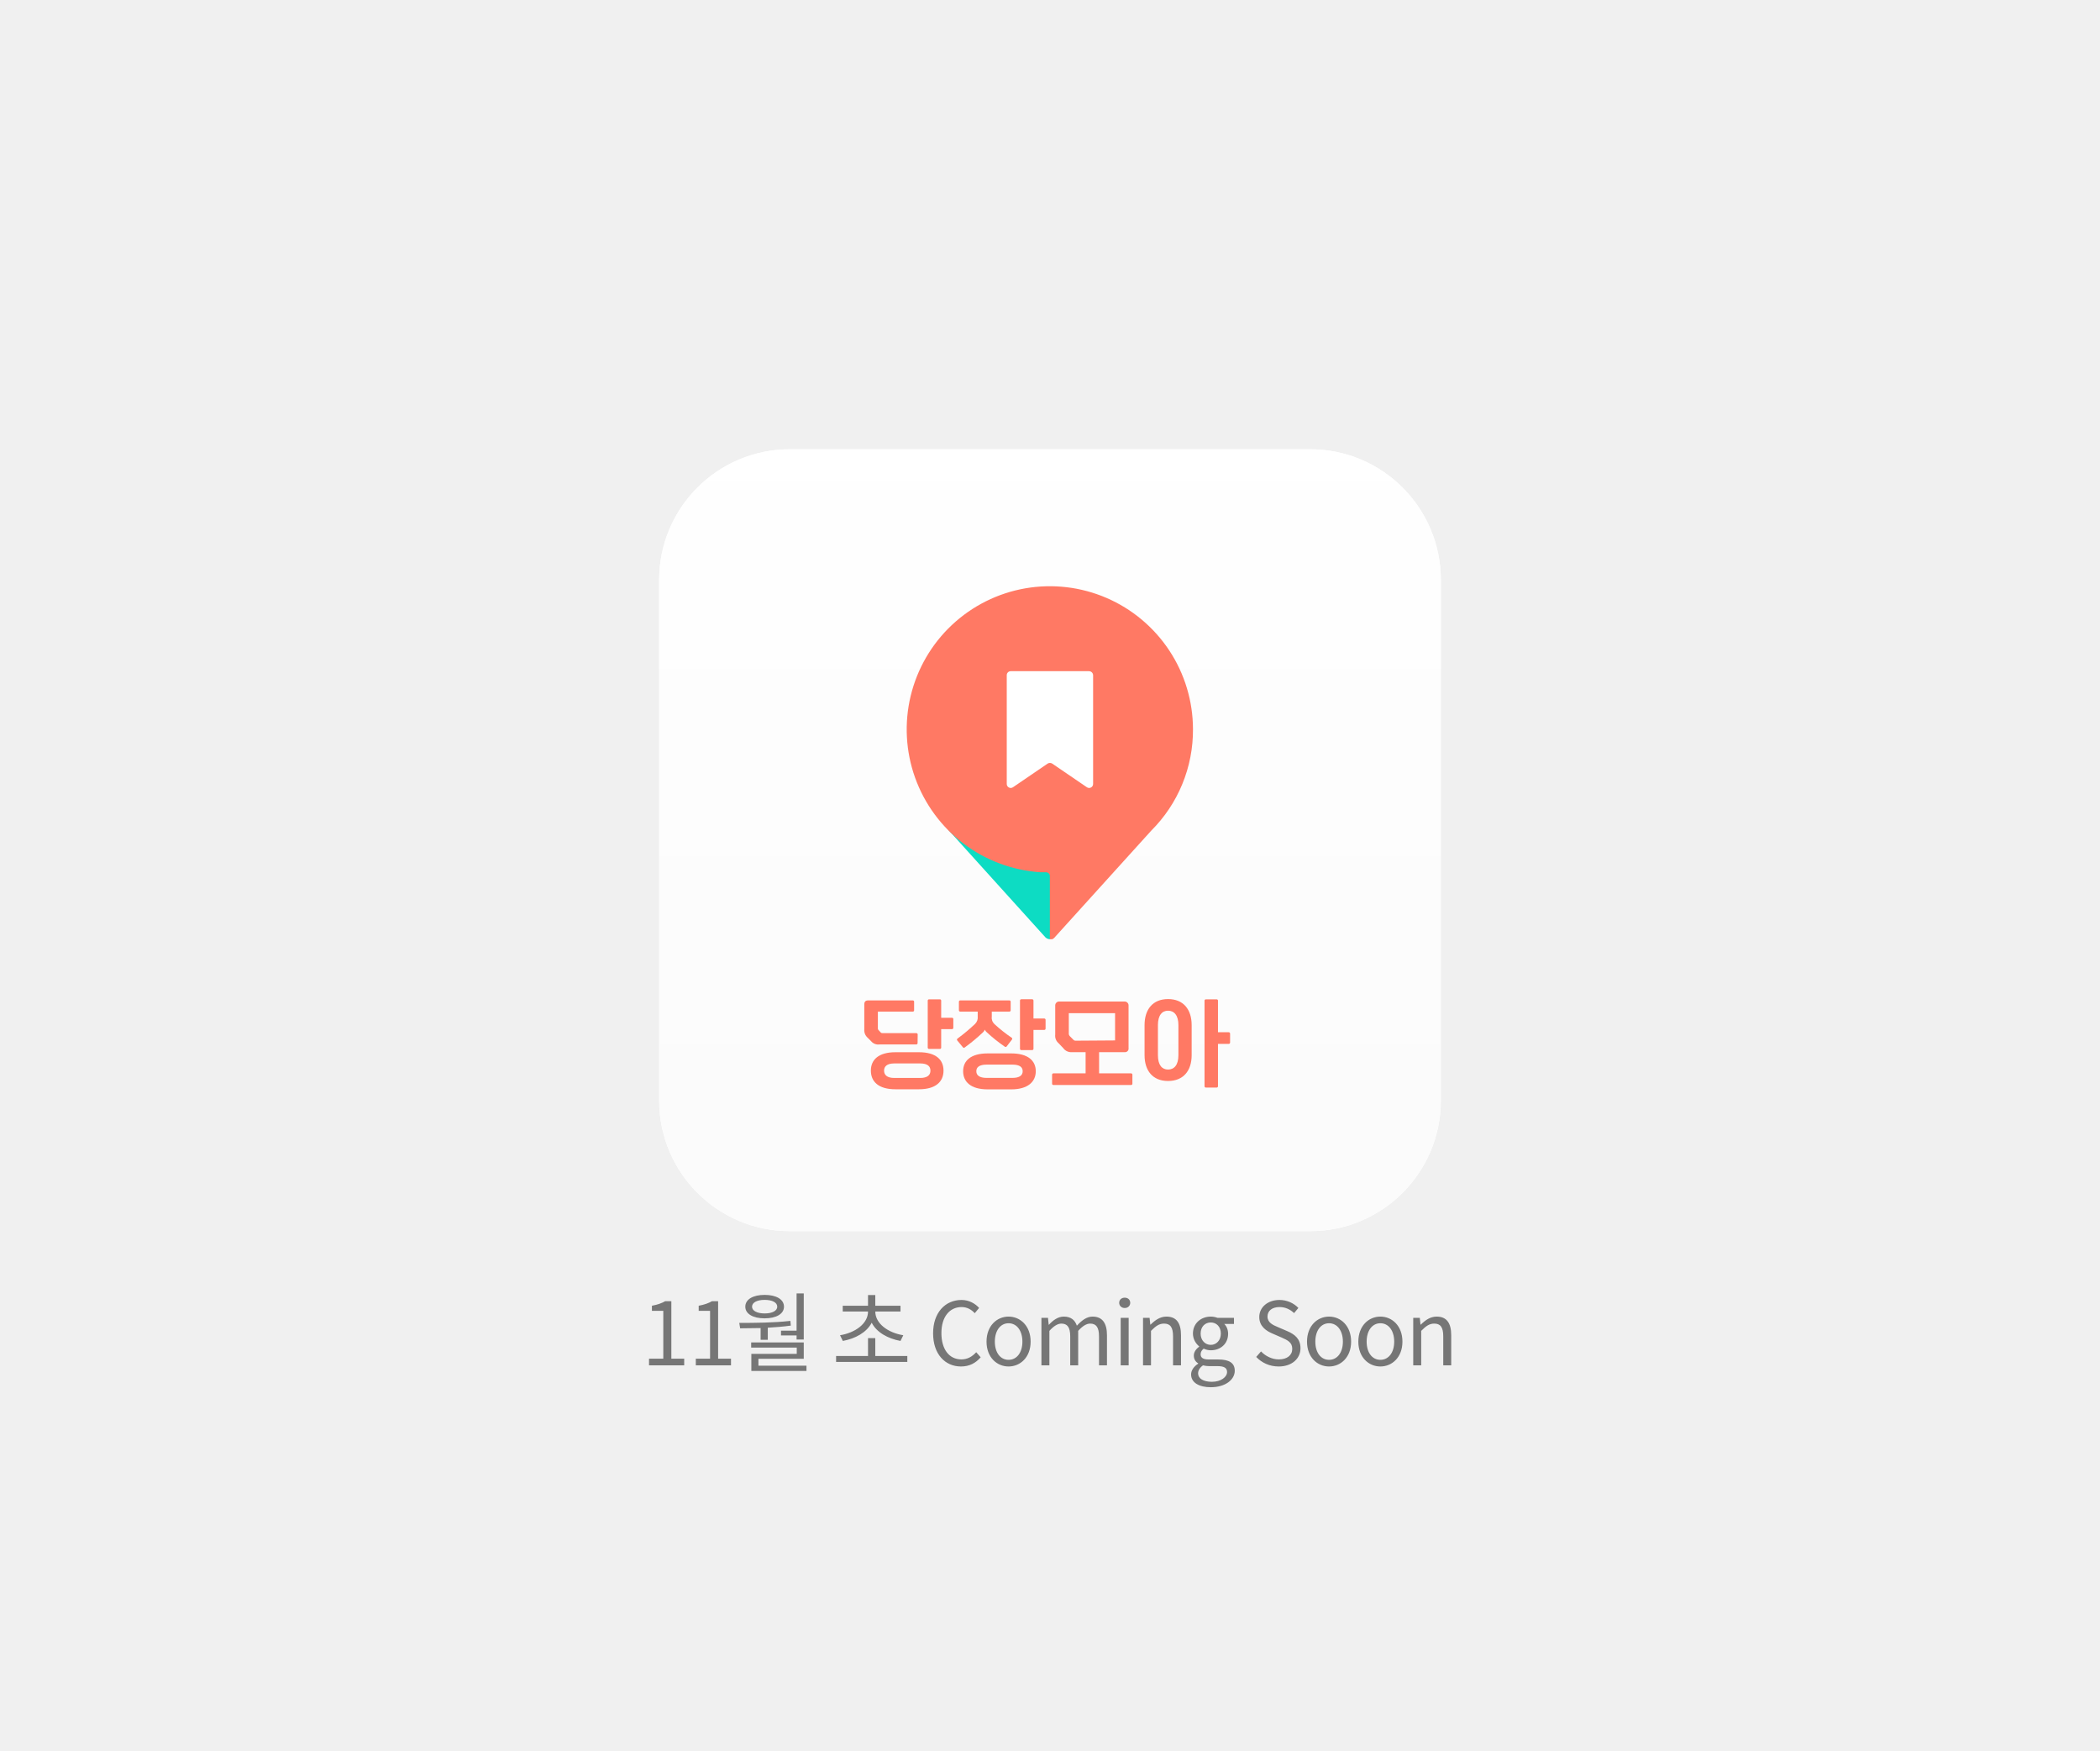
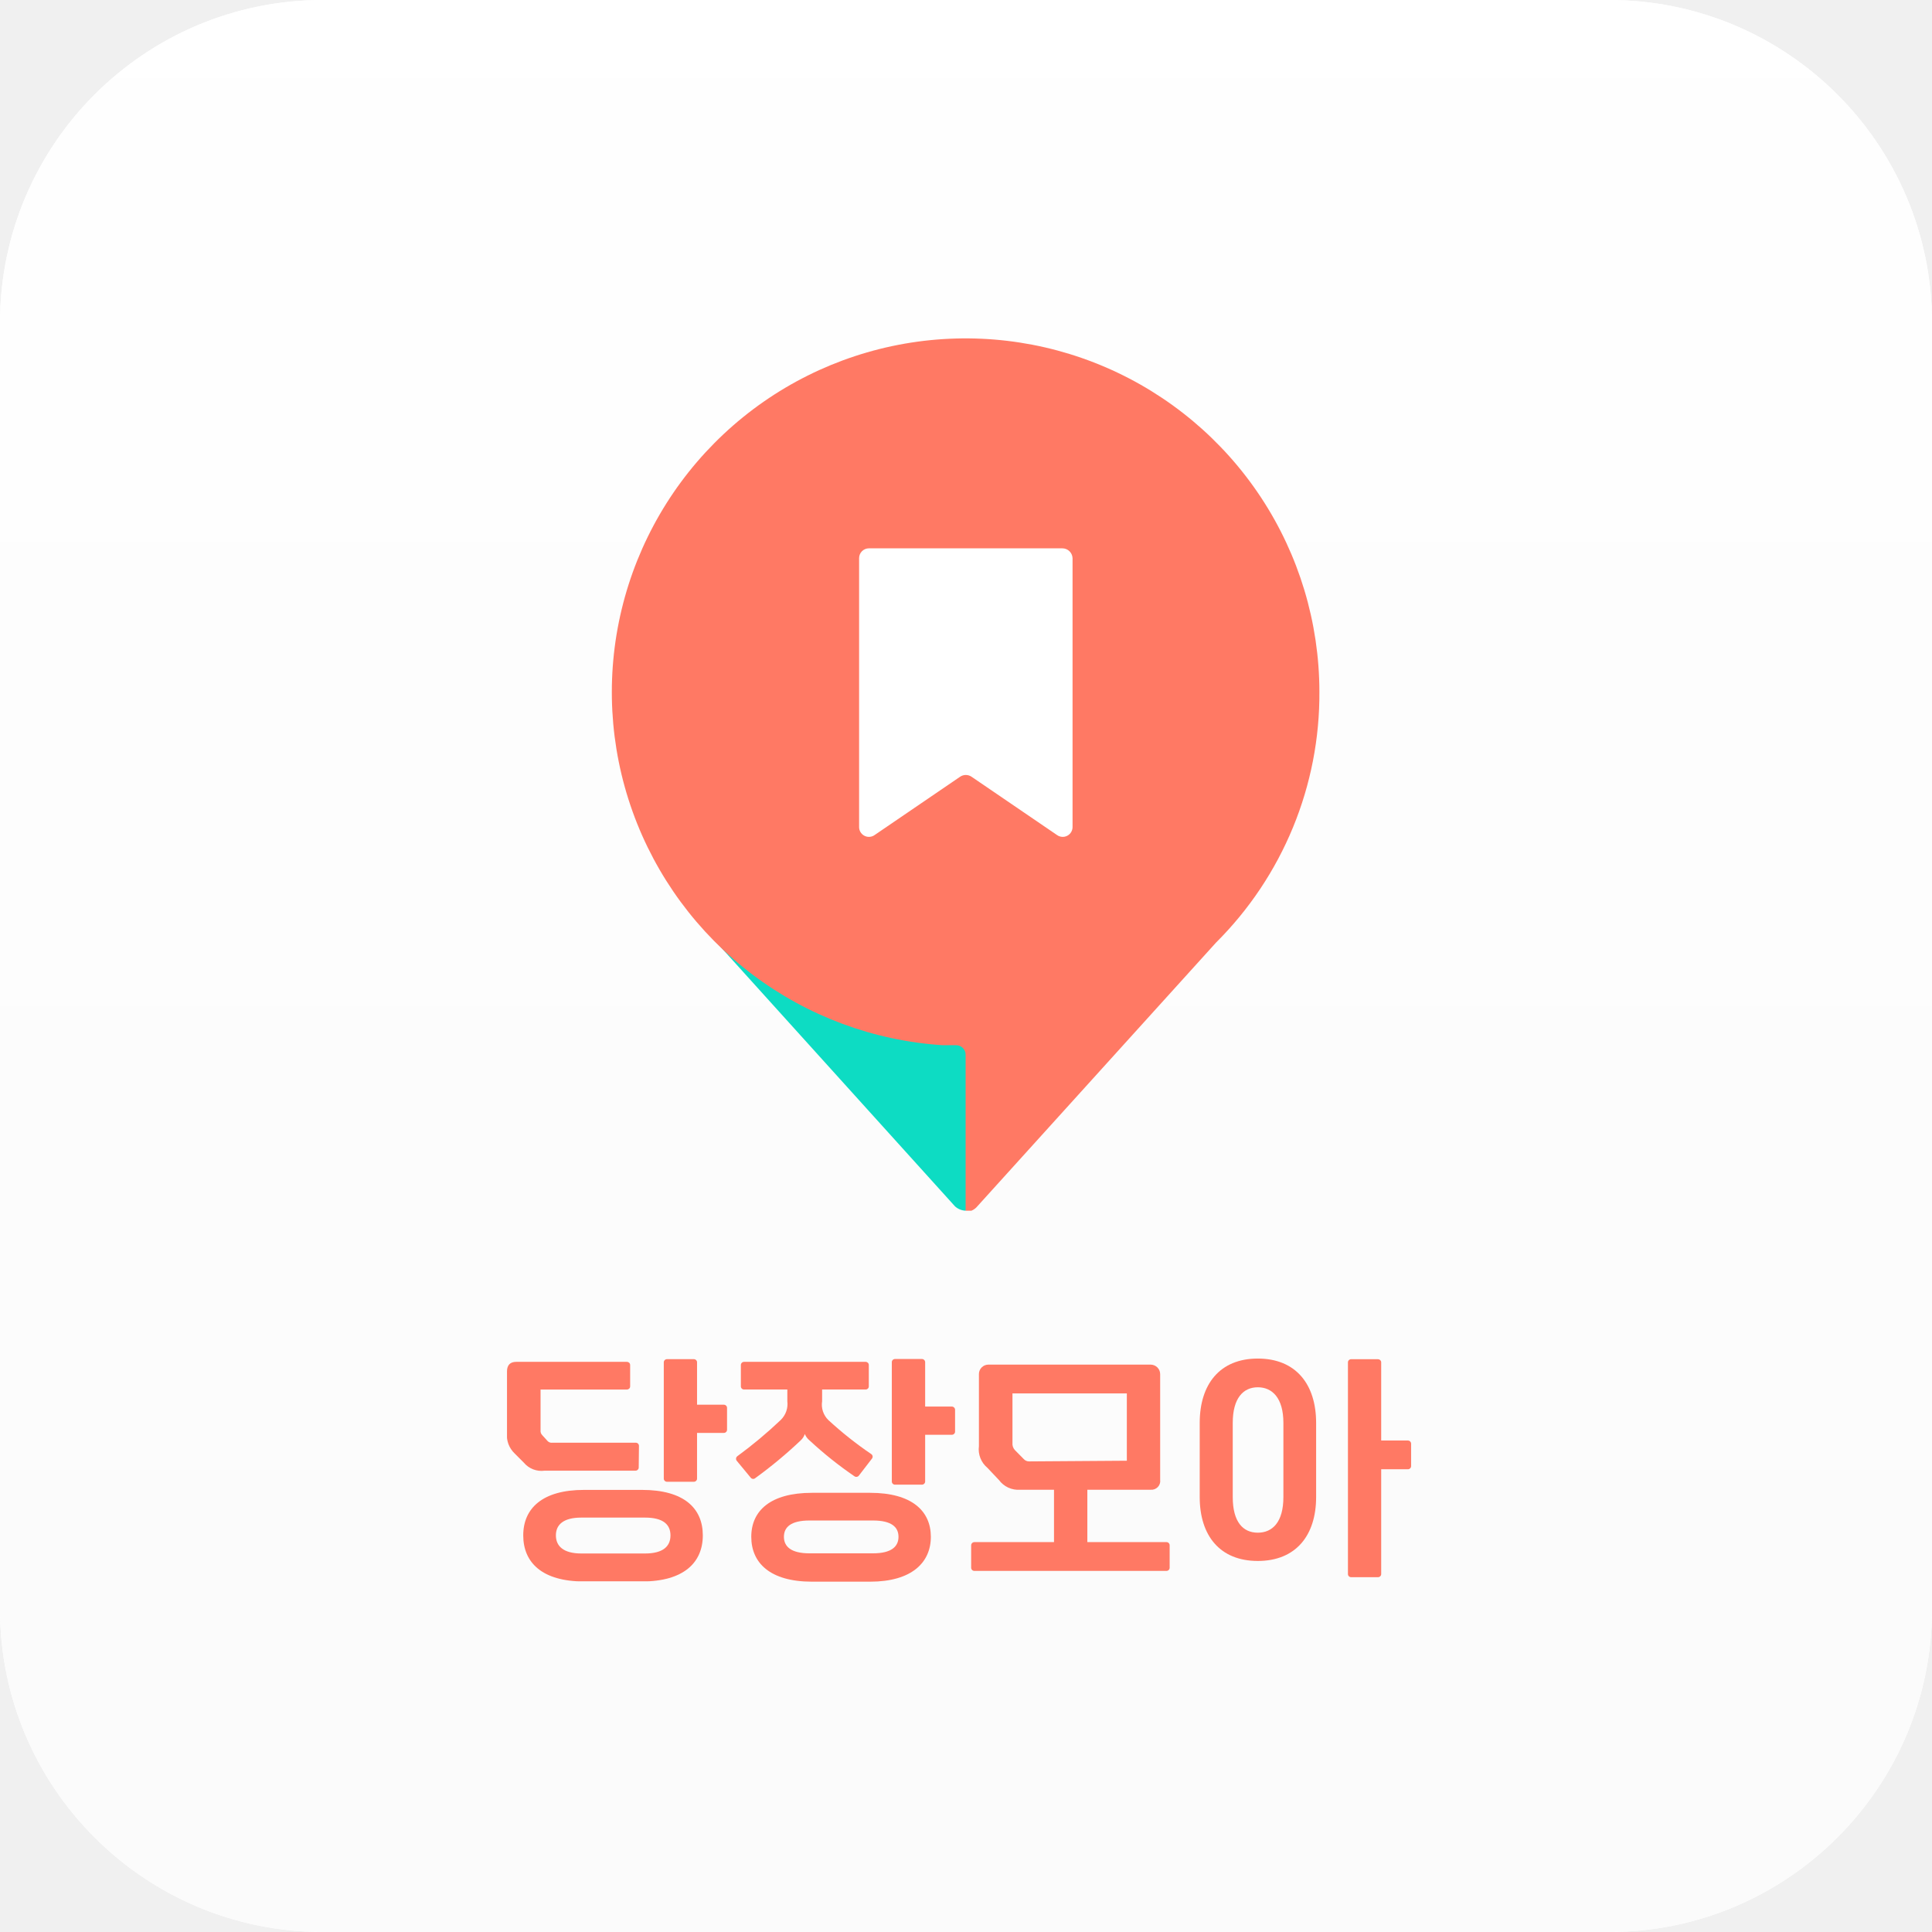
- <svg xmlns="http://www.w3.org/2000/svg" width="360" height="300" viewBox="0 0 360 300" fill="none">
-   <rect x="113" y="77" width="134" height="134" rx="22.393" fill="white" />
-   <rect x="113" y="77" width="134" height="134" rx="22.393" fill="url(#paint0_linear_898:34266)" />
-   <g clip-path="url(#clip0_898:34266)">
-     <path d="M179.974 125.038L186.136 146.44L179.974 160.972C179.701 160.961 179.441 160.855 179.238 160.672L162.634 142.296L179.974 124.956" fill="#0DDCC3" />
-     <path d="M204.511 124.955C204.501 120.172 203.093 115.497 200.462 111.504C197.83 107.511 194.089 104.374 189.698 102.479C185.307 100.584 180.458 100.013 175.747 100.836C171.036 101.66 166.669 103.842 163.182 107.115C159.694 110.388 157.24 114.608 156.119 119.257C154.998 123.906 155.26 128.782 156.873 133.284C158.486 137.786 161.38 141.719 165.198 144.598C169.016 147.478 173.593 149.179 178.365 149.493H179.319C179.405 149.493 179.49 149.51 179.57 149.542C179.649 149.575 179.721 149.624 179.782 149.684C179.842 149.745 179.891 149.817 179.924 149.897C179.957 149.976 179.973 150.061 179.973 150.147V161.053C180.248 161.052 180.512 160.944 180.71 160.753L197.341 142.377C199.633 140.095 201.448 137.379 202.679 134.387C203.911 131.396 204.533 128.189 204.511 124.955Z" fill="#FF7964" />
-     <path d="M186.3 134.907L180.383 130.872C180.266 130.793 180.129 130.751 179.988 130.751C179.847 130.751 179.709 130.793 179.592 130.872L173.676 134.907C173.573 134.984 173.45 135.031 173.321 135.041C173.193 135.052 173.064 135.025 172.95 134.965C172.836 134.906 172.741 134.814 172.676 134.703C172.612 134.591 172.58 134.463 172.586 134.334V115.713C172.586 115.532 172.657 115.359 172.785 115.231C172.913 115.103 173.086 115.031 173.267 115.031H186.681C186.865 115.031 187.041 115.102 187.173 115.229C187.305 115.356 187.383 115.53 187.39 115.713V134.334C187.395 134.463 187.364 134.591 187.299 134.703C187.235 134.814 187.14 134.906 187.026 134.965C186.912 135.025 186.783 135.052 186.654 135.041C186.526 135.031 186.403 134.984 186.3 134.907Z" fill="white" />
+ <svg xmlns="http://www.w3.org/2000/svg" width="134" height="134" viewBox="0 0 134 134" fill="none">
+   <rect width="134" height="134" rx="22.393" fill="white" />
+   <rect width="134" height="134" rx="22.393" fill="url(#paint0_linear_1014:35208)" />
+   <g clip-path="url(#clip0_1014:35208)">
+     <path d="M66.974 48.038L73.136 69.44L66.974 83.972C66.701 83.961 66.441 83.855 66.238 83.672L49.634 65.296L66.974 47.956" fill="#0DDCC3" />
+     <path d="M91.511 47.955C91.501 43.172 90.093 38.497 87.462 34.504C84.83 30.511 81.089 27.374 76.698 25.479C72.307 23.584 67.458 23.013 62.747 23.836C58.036 24.66 53.669 26.842 50.182 30.115C46.694 33.388 44.239 37.608 43.119 42.257C41.998 46.906 42.261 51.782 43.873 56.284C45.486 60.786 48.38 64.719 52.198 67.598C56.016 70.478 60.593 72.179 65.365 72.493H66.319C66.405 72.493 66.49 72.51 66.57 72.543C66.649 72.575 66.721 72.624 66.782 72.684C66.842 72.745 66.891 72.817 66.924 72.897C66.957 72.976 66.973 73.061 66.973 73.147V84.053C67.248 84.052 67.512 83.944 67.71 83.753L84.341 65.377C86.633 63.095 88.448 60.379 89.679 57.387C90.911 54.396 91.533 51.19 91.511 47.955Z" fill="#FF7964" />
+     <path d="M73.299 57.907L67.383 53.872C67.266 53.793 67.129 53.751 66.988 53.751C66.847 53.751 66.709 53.793 66.593 53.872L60.676 57.907C60.573 57.984 60.45 58.031 60.321 58.041C60.193 58.052 60.064 58.026 59.95 57.965C59.836 57.906 59.741 57.814 59.676 57.703C59.612 57.591 59.58 57.463 59.586 57.334V38.713C59.586 38.532 59.657 38.359 59.785 38.231C59.913 38.103 60.086 38.031 60.267 38.031H73.681C73.865 38.031 74.041 38.102 74.173 38.229C74.305 38.356 74.383 38.53 74.39 38.713V57.334C74.395 57.463 74.364 57.591 74.299 57.703C74.235 57.814 74.14 57.906 74.026 57.965C73.912 58.026 73.783 58.052 73.654 58.041C73.526 58.031 73.403 57.984 73.299 57.907Z" fill="white" />
  </g>
-   <g clip-path="url(#clip1_898:34266)">
-     <path d="M157.301 178.781C157.301 178.84 157.278 178.897 157.235 178.938C157.193 178.98 157.135 179.004 157.075 179.004H150.771C150.504 179.04 150.233 179.008 149.982 178.912C149.732 178.816 149.51 178.658 149.339 178.454L148.691 177.805C148.503 177.626 148.359 177.408 148.267 177.166C148.176 176.925 148.141 176.666 148.164 176.41V172.125C148.164 171.684 148.38 171.455 148.807 171.455H156.48C156.509 171.455 156.539 171.46 156.566 171.47C156.594 171.481 156.619 171.497 156.64 171.517C156.661 171.538 156.678 171.562 156.689 171.589C156.7 171.615 156.706 171.644 156.706 171.673V173.157C156.706 173.186 156.7 173.215 156.689 173.242C156.678 173.268 156.661 173.293 156.64 173.313C156.619 173.333 156.594 173.349 156.566 173.36C156.539 173.37 156.509 173.376 156.48 173.375H150.492V176.197C150.484 176.262 150.492 176.327 150.514 176.388C150.535 176.449 150.571 176.505 150.618 176.55L150.992 176.96C151.034 177.001 151.084 177.031 151.14 177.049C151.196 177.067 151.255 177.072 151.313 177.064H157.091C157.12 177.063 157.15 177.068 157.177 177.079C157.204 177.089 157.229 177.105 157.251 177.125C157.272 177.146 157.288 177.17 157.3 177.197C157.311 177.224 157.317 177.252 157.317 177.281L157.301 178.781ZM157.533 180.337C160.435 180.337 161.746 181.608 161.746 183.491C161.746 185.375 160.419 186.687 157.533 186.687H153.504C150.587 186.687 149.291 185.364 149.291 183.491C149.291 181.619 150.618 180.337 153.504 180.337H157.533ZM157.733 184.747C159.018 184.747 159.503 184.228 159.503 183.491C159.503 182.755 159.018 182.257 157.733 182.257H153.325C152.04 182.257 151.556 182.775 151.556 183.491C151.556 184.207 152.04 184.747 153.325 184.747H157.733ZM161.346 171.492V174.428H163.2C163.229 174.427 163.259 174.432 163.286 174.443C163.314 174.454 163.339 174.47 163.36 174.49C163.381 174.51 163.397 174.535 163.409 174.561C163.42 174.588 163.426 174.617 163.426 174.646V176.166C163.426 176.195 163.42 176.224 163.409 176.251C163.397 176.277 163.381 176.302 163.36 176.322C163.339 176.342 163.314 176.358 163.286 176.369C163.259 176.379 163.229 176.385 163.2 176.384H161.346V179.549C161.347 179.578 161.342 179.606 161.331 179.634C161.32 179.661 161.304 179.685 161.283 179.706C161.263 179.727 161.238 179.743 161.211 179.755C161.184 179.766 161.154 179.772 161.125 179.772H159.261C159.231 179.772 159.202 179.766 159.175 179.755C159.147 179.743 159.123 179.727 159.102 179.706C159.082 179.685 159.065 179.661 159.055 179.634C159.044 179.606 159.039 179.578 159.039 179.549V171.492C159.039 171.463 159.044 171.434 159.055 171.407C159.065 171.38 159.082 171.355 159.102 171.334C159.123 171.313 159.147 171.297 159.175 171.286C159.202 171.274 159.231 171.269 159.261 171.269H161.125C161.183 171.269 161.238 171.291 161.279 171.331C161.321 171.37 161.345 171.424 161.346 171.481V171.492Z" fill="#FF7964" />
-     <path d="M170.02 173.375V174.189C169.983 174.424 170.002 174.665 170.077 174.891C170.152 175.118 170.281 175.323 170.452 175.491C171.383 176.35 172.377 177.139 173.428 177.852C173.453 177.868 173.474 177.89 173.49 177.914C173.506 177.939 173.517 177.967 173.522 177.996C173.527 178.025 173.526 178.055 173.518 178.084C173.511 178.112 173.498 178.139 173.48 178.163L172.569 179.346C172.535 179.391 172.483 179.422 172.426 179.43C172.369 179.439 172.311 179.426 172.264 179.393C171.163 178.64 170.121 177.808 169.146 176.902C169.003 176.784 168.891 176.632 168.82 176.461C168.766 176.63 168.668 176.783 168.535 176.902C167.542 177.845 166.486 178.722 165.375 179.527C165.353 179.545 165.327 179.558 165.3 179.566C165.272 179.573 165.243 179.576 165.215 179.572C165.186 179.569 165.159 179.56 165.134 179.546C165.109 179.532 165.087 179.513 165.07 179.491L164.101 178.319C164.082 178.296 164.068 178.269 164.059 178.241C164.051 178.212 164.048 178.182 164.052 178.153C164.055 178.123 164.065 178.095 164.079 178.069C164.094 178.043 164.114 178.02 164.138 178.002C165.199 177.224 166.209 176.381 167.161 175.476C167.329 175.309 167.457 175.106 167.535 174.883C167.612 174.66 167.637 174.423 167.608 174.189V173.375H164.606C164.548 173.375 164.491 173.352 164.45 173.311C164.408 173.27 164.385 173.214 164.385 173.157V171.673C164.385 171.615 164.408 171.56 164.45 171.519C164.491 171.478 164.548 171.455 164.606 171.455H173.033C173.062 171.454 173.092 171.459 173.119 171.47C173.146 171.481 173.171 171.497 173.193 171.517C173.214 171.537 173.23 171.561 173.242 171.588C173.253 171.615 173.259 171.644 173.259 171.673V173.157C173.259 173.186 173.253 173.214 173.242 173.241C173.23 173.268 173.214 173.292 173.193 173.313C173.171 173.333 173.146 173.349 173.119 173.359C173.092 173.37 173.062 173.375 173.033 173.375H170.02ZM173.349 180.539C176.251 180.539 177.562 181.805 177.562 183.59C177.562 185.374 176.235 186.702 173.349 186.702H169.32C166.402 186.702 165.107 185.395 165.107 183.59C165.107 181.784 166.434 180.539 169.32 180.539H173.349ZM173.549 184.736C174.839 184.736 175.318 184.259 175.318 183.59C175.318 182.92 174.839 182.459 173.549 182.459H169.146C167.856 182.459 167.371 182.92 167.371 183.59C167.371 184.259 167.856 184.736 169.146 184.736H173.549ZM177.167 171.481V174.557H179.015C179.075 174.557 179.133 174.581 179.176 174.623C179.218 174.665 179.242 174.721 179.242 174.78V176.295C179.242 176.324 179.236 176.353 179.225 176.38C179.213 176.407 179.196 176.431 179.175 176.451C179.154 176.472 179.129 176.488 179.102 176.498C179.074 176.509 179.045 176.514 179.015 176.513H177.167V179.751C177.167 179.78 177.161 179.809 177.15 179.836C177.138 179.863 177.122 179.888 177.101 179.908C177.08 179.929 177.055 179.945 177.027 179.957C177 179.968 176.97 179.974 176.94 179.974H175.076C175.047 179.974 175.017 179.968 174.99 179.957C174.963 179.945 174.938 179.929 174.918 179.908C174.897 179.887 174.881 179.863 174.87 179.835C174.859 179.808 174.854 179.78 174.855 179.751V171.481C174.854 171.452 174.859 171.423 174.87 171.396C174.881 171.369 174.897 171.344 174.918 171.323C174.938 171.303 174.963 171.286 174.99 171.275C175.017 171.264 175.047 171.258 175.076 171.258H176.94C177 171.258 177.058 171.281 177.101 171.323C177.143 171.365 177.167 171.422 177.167 171.481Z" fill="#FF7964" />
-     <path d="M188.416 180.326V183.958H193.904C193.933 183.957 193.962 183.963 193.99 183.975C194.017 183.986 194.041 184.002 194.062 184.023C194.083 184.044 194.099 184.069 194.11 184.096C194.12 184.123 194.126 184.152 194.125 184.181V185.737C194.125 185.795 194.102 185.85 194.06 185.891C194.019 185.932 193.962 185.955 193.904 185.955H180.585C180.555 185.956 180.526 185.95 180.499 185.94C180.471 185.929 180.446 185.913 180.425 185.893C180.404 185.873 180.387 185.848 180.376 185.822C180.364 185.795 180.358 185.766 180.358 185.737V184.181C180.358 184.121 180.382 184.065 180.425 184.023C180.467 183.981 180.525 183.958 180.585 183.958H186.104V180.326H183.745C183.465 180.346 183.184 180.294 182.93 180.177C182.675 180.06 182.456 179.881 182.291 179.657L181.485 178.806C181.268 178.624 181.1 178.392 180.997 178.13C180.894 177.868 180.859 177.585 180.896 177.307V172.3C180.896 172.127 180.965 171.961 181.09 171.838C181.214 171.715 181.383 171.646 181.559 171.646H192.803C192.979 171.648 193.147 171.717 193.271 171.839C193.395 171.962 193.465 172.127 193.467 172.3V179.636C193.48 179.726 193.472 179.819 193.444 179.906C193.415 179.993 193.368 180.072 193.304 180.139C193.24 180.205 193.162 180.256 193.075 180.289C192.988 180.321 192.895 180.334 192.803 180.326H188.416ZM191.155 178.313V173.644H183.223V177.068C183.213 177.162 183.224 177.257 183.255 177.347C183.285 177.436 183.336 177.518 183.402 177.587L183.992 178.183C184.04 178.241 184.1 178.287 184.169 178.317C184.237 178.348 184.312 178.363 184.387 178.36L191.155 178.313Z" fill="#FF7964" />
-     <path d="M204.284 175.688V180.835C204.284 183.501 202.873 185.265 200.239 185.265C197.606 185.265 196.21 183.501 196.21 180.835V175.688C196.21 173.006 197.606 171.227 200.239 171.227C202.873 171.227 204.284 173.006 204.284 175.688ZM202.014 175.688C202.014 173.961 201.24 173.219 200.239 173.219C199.239 173.219 198.501 173.961 198.501 175.688V180.835C198.501 182.567 199.218 183.304 200.239 183.304C201.261 183.304 202.014 182.567 202.014 180.835V175.688ZM208.797 171.481V176.913H210.651C210.68 176.913 210.709 176.918 210.736 176.929C210.763 176.94 210.787 176.956 210.807 176.976C210.828 176.997 210.844 177.021 210.855 177.047C210.867 177.073 210.872 177.102 210.872 177.13V178.687C210.872 178.715 210.867 178.744 210.855 178.77C210.844 178.797 210.828 178.821 210.807 178.841C210.787 178.861 210.763 178.877 210.736 178.888C210.709 178.899 210.68 178.905 210.651 178.905H208.797V186.168C208.798 186.197 208.793 186.226 208.782 186.253C208.771 186.28 208.755 186.305 208.734 186.325C208.714 186.346 208.689 186.363 208.662 186.374C208.635 186.385 208.606 186.391 208.576 186.391H206.712C206.682 186.391 206.653 186.385 206.626 186.374C206.599 186.363 206.574 186.346 206.553 186.325C206.533 186.305 206.517 186.28 206.506 186.253C206.495 186.226 206.49 186.197 206.491 186.168V171.496C206.49 171.467 206.495 171.438 206.506 171.411C206.517 171.384 206.533 171.36 206.553 171.339C206.574 171.318 206.599 171.302 206.626 171.29C206.653 171.279 206.682 171.273 206.712 171.273H208.576C208.633 171.273 208.688 171.295 208.729 171.333C208.77 171.372 208.795 171.425 208.797 171.481Z" fill="#FF7964" />
+   <g clip-path="url(#clip1_1014:35208)">
+     <path d="M44.301 101.781C44.301 101.84 44.278 101.897 44.235 101.938C44.193 101.98 44.135 102.004 44.075 102.004H37.771C37.504 102.04 37.233 102.008 36.982 101.912C36.732 101.816 36.51 101.658 36.339 101.454L35.691 100.805C35.503 100.626 35.359 100.408 35.267 100.166C35.176 99.925 35.141 99.666 35.164 99.41V95.125C35.164 94.684 35.38 94.455 35.807 94.455H43.48C43.509 94.455 43.539 94.46 43.566 94.47C43.593 94.481 43.618 94.497 43.64 94.517C43.661 94.538 43.678 94.562 43.689 94.589C43.7 94.615 43.706 94.644 43.706 94.673V96.157C43.706 96.186 43.7 96.215 43.689 96.242C43.678 96.268 43.661 96.293 43.64 96.313C43.618 96.333 43.593 96.349 43.566 96.36C43.539 96.371 43.509 96.376 43.48 96.375H37.492V99.197C37.484 99.261 37.492 99.327 37.514 99.388C37.535 99.449 37.571 99.504 37.618 99.55L37.992 99.96C38.034 100.001 38.084 100.031 38.14 100.049C38.196 100.067 38.255 100.072 38.313 100.064H44.091C44.12 100.063 44.15 100.068 44.177 100.079C44.204 100.089 44.229 100.105 44.251 100.125C44.272 100.146 44.288 100.17 44.3 100.197C44.311 100.224 44.317 100.252 44.317 100.281L44.301 101.781ZM44.533 103.337C47.435 103.337 48.746 104.608 48.746 106.491C48.746 108.375 47.419 109.687 44.533 109.687H40.504C37.587 109.687 36.291 108.364 36.291 106.491C36.291 104.619 37.618 103.337 40.504 103.337H44.533ZM44.733 107.747C46.018 107.747 46.503 107.228 46.503 106.491C46.503 105.755 46.018 105.257 44.733 105.257H40.325C39.04 105.257 38.556 105.775 38.556 106.491C38.556 107.207 39.04 107.747 40.325 107.747H44.733ZM48.346 94.492V97.428H50.2C50.229 97.427 50.259 97.432 50.286 97.443C50.313 97.454 50.339 97.47 50.36 97.49C50.381 97.51 50.398 97.534 50.409 97.561C50.42 97.588 50.426 97.617 50.426 97.646V99.166C50.426 99.195 50.42 99.224 50.409 99.251C50.398 99.277 50.381 99.302 50.36 99.322C50.339 99.342 50.313 99.358 50.286 99.369C50.259 99.379 50.229 99.385 50.2 99.384H48.346V102.549C48.347 102.578 48.342 102.606 48.331 102.634C48.32 102.661 48.304 102.685 48.283 102.706C48.263 102.727 48.238 102.743 48.211 102.755C48.184 102.766 48.154 102.772 48.125 102.772H46.261C46.231 102.772 46.202 102.766 46.175 102.755C46.147 102.743 46.123 102.727 46.102 102.706C46.082 102.685 46.065 102.661 46.055 102.634C46.044 102.606 46.039 102.578 46.039 102.549V94.492C46.039 94.463 46.044 94.434 46.055 94.407C46.065 94.38 46.082 94.355 46.102 94.334C46.123 94.313 46.147 94.297 46.175 94.286C46.202 94.274 46.231 94.269 46.261 94.269H48.125C48.183 94.269 48.238 94.291 48.279 94.331C48.321 94.37 48.345 94.424 48.346 94.481V94.492Z" fill="#FF7964" />
+     <path d="M57.02 96.374V97.189C56.983 97.424 57.002 97.665 57.077 97.891C57.152 98.118 57.281 98.323 57.452 98.491C58.383 99.35 59.377 100.139 60.428 100.852C60.453 100.868 60.474 100.89 60.49 100.914C60.506 100.939 60.517 100.967 60.522 100.996C60.527 101.025 60.526 101.055 60.518 101.084C60.511 101.112 60.498 101.139 60.48 101.163L59.569 102.346C59.535 102.391 59.483 102.422 59.426 102.43C59.369 102.439 59.311 102.426 59.264 102.393C58.163 101.64 57.121 100.808 56.146 99.902C56.003 99.784 55.891 99.632 55.82 99.461C55.766 99.63 55.668 99.782 55.535 99.902C54.542 100.845 53.486 101.722 52.375 102.527C52.353 102.545 52.327 102.558 52.3 102.566C52.272 102.573 52.243 102.576 52.215 102.572C52.186 102.569 52.159 102.56 52.134 102.546C52.109 102.532 52.087 102.513 52.07 102.491L51.101 101.319C51.082 101.296 51.068 101.269 51.059 101.241C51.051 101.212 51.048 101.182 51.052 101.153C51.055 101.123 51.065 101.095 51.079 101.069C51.094 101.043 51.114 101.02 51.138 101.002C52.199 100.224 53.209 99.381 54.161 98.476C54.329 98.308 54.457 98.106 54.535 97.883C54.612 97.66 54.637 97.423 54.608 97.189V96.374H51.606C51.548 96.374 51.491 96.352 51.45 96.311C51.408 96.27 51.385 96.214 51.385 96.157V94.673C51.385 94.615 51.408 94.56 51.45 94.519C51.491 94.478 51.548 94.455 51.606 94.455H60.033C60.062 94.454 60.092 94.459 60.119 94.47C60.146 94.481 60.171 94.497 60.193 94.517C60.214 94.537 60.23 94.561 60.242 94.588C60.253 94.615 60.259 94.644 60.259 94.673V96.157C60.259 96.186 60.253 96.215 60.242 96.241C60.23 96.268 60.214 96.292 60.193 96.312C60.171 96.333 60.146 96.349 60.119 96.359C60.092 96.37 60.062 96.375 60.033 96.374H57.02ZM60.349 103.539C63.251 103.539 64.562 104.805 64.562 106.59C64.562 108.374 63.235 109.702 60.349 109.702H56.32C53.402 109.702 52.107 108.395 52.107 106.59C52.107 104.784 53.434 103.539 56.32 103.539H60.349ZM60.549 107.736C61.839 107.736 62.318 107.259 62.318 106.59C62.318 105.92 61.839 105.459 60.549 105.459H56.146C54.856 105.459 54.371 105.92 54.371 106.59C54.371 107.259 54.856 107.736 56.146 107.736H60.549ZM64.167 94.481V97.557H66.015C66.076 97.557 66.133 97.581 66.176 97.623C66.218 97.665 66.242 97.721 66.242 97.781V99.295C66.242 99.324 66.236 99.353 66.225 99.38C66.213 99.407 66.196 99.431 66.175 99.451C66.154 99.472 66.129 99.487 66.102 99.498C66.074 99.509 66.045 99.514 66.015 99.513H64.167V102.751C64.167 102.78 64.161 102.809 64.15 102.836C64.138 102.863 64.122 102.888 64.101 102.908C64.079 102.929 64.055 102.945 64.027 102.957C64 102.968 63.97 102.974 63.94 102.974H62.076C62.047 102.974 62.017 102.968 61.99 102.957C61.963 102.945 61.938 102.929 61.918 102.908C61.897 102.887 61.881 102.863 61.87 102.835C61.859 102.808 61.854 102.78 61.855 102.751V94.481C61.854 94.452 61.859 94.423 61.87 94.396C61.881 94.369 61.897 94.344 61.918 94.323C61.938 94.303 61.963 94.286 61.99 94.275C62.017 94.264 62.047 94.258 62.076 94.258H63.94C64.001 94.258 64.058 94.281 64.101 94.323C64.143 94.365 64.167 94.422 64.167 94.481Z" fill="#FF7964" />
+     <path d="M75.416 103.326V106.958H80.904C80.933 106.957 80.962 106.963 80.99 106.975C81.017 106.986 81.041 107.002 81.062 107.023C81.083 107.044 81.099 107.069 81.11 107.096C81.12 107.123 81.126 107.152 81.125 107.181V108.737C81.125 108.795 81.102 108.85 81.06 108.891C81.019 108.932 80.962 108.955 80.904 108.955H67.585C67.555 108.956 67.526 108.95 67.499 108.94C67.471 108.929 67.446 108.913 67.425 108.893C67.404 108.873 67.387 108.848 67.376 108.822C67.364 108.795 67.358 108.766 67.358 108.737V107.181C67.358 107.121 67.382 107.065 67.425 107.023C67.467 106.981 67.525 106.958 67.585 106.958H73.104V103.326H70.745C70.465 103.346 70.184 103.294 69.93 103.177C69.675 103.06 69.456 102.881 69.291 102.657L68.485 101.806C68.268 101.624 68.1 101.392 67.997 101.13C67.894 100.868 67.859 100.585 67.896 100.307V95.3C67.896 95.127 67.966 94.96 68.09 94.838C68.214 94.715 68.383 94.647 68.559 94.647H79.803C79.979 94.648 80.147 94.717 80.271 94.839C80.395 94.962 80.465 95.127 80.467 95.3V102.636C80.48 102.726 80.472 102.819 80.444 102.906C80.415 102.993 80.368 103.072 80.304 103.139C80.24 103.205 80.162 103.256 80.075 103.289C79.989 103.321 79.895 103.334 79.803 103.326H75.416ZM78.155 101.313V96.644H70.223V100.068C70.213 100.162 70.224 100.257 70.254 100.347C70.285 100.436 70.336 100.518 70.402 100.587L70.992 101.183C71.04 101.241 71.1 101.287 71.169 101.317C71.237 101.348 71.312 101.363 71.387 101.36L78.155 101.313Z" fill="#FF7964" />
+     <path d="M91.284 98.688V103.835C91.284 106.501 89.873 108.265 87.239 108.265C84.606 108.265 83.21 106.501 83.21 103.835V98.688C83.21 96.006 84.606 94.227 87.239 94.227C89.873 94.227 91.284 96.006 91.284 98.688ZM89.014 98.688C89.014 96.961 88.24 96.219 87.239 96.219C86.239 96.219 85.501 96.961 85.501 98.688V103.835C85.501 105.567 86.218 106.304 87.239 106.304C88.261 106.304 89.014 105.567 89.014 103.835V98.688ZM95.797 94.481V99.912H97.651C97.68 99.912 97.709 99.918 97.736 99.929C97.763 99.94 97.787 99.956 97.808 99.976C97.828 99.997 97.844 100.021 97.855 100.047C97.867 100.073 97.872 100.102 97.872 100.13V101.687C97.872 101.715 97.867 101.744 97.855 101.77C97.844 101.797 97.828 101.821 97.808 101.841C97.787 101.861 97.763 101.877 97.736 101.888C97.709 101.899 97.68 101.905 97.651 101.905H95.797V109.168C95.798 109.197 95.793 109.226 95.782 109.253C95.771 109.28 95.755 109.305 95.734 109.325C95.714 109.346 95.689 109.363 95.662 109.374C95.635 109.385 95.606 109.391 95.576 109.391H93.712C93.682 109.391 93.653 109.385 93.626 109.374C93.599 109.363 93.574 109.346 93.553 109.325C93.533 109.305 93.517 109.28 93.506 109.253C93.495 109.226 93.49 109.197 93.491 109.168V94.496C93.49 94.467 93.495 94.438 93.506 94.411C93.517 94.384 93.533 94.36 93.553 94.339C93.574 94.318 93.599 94.302 93.626 94.29C93.653 94.279 93.682 94.273 93.712 94.273H95.576C95.633 94.273 95.688 94.295 95.729 94.333C95.77 94.372 95.795 94.425 95.797 94.481Z" fill="#FF7964" />
  </g>
-   <path d="M111.262 234H117.292V232.86H115.087V223.005H114.037C113.437 223.35 112.732 223.605 111.757 223.785V224.655H113.707V232.86H111.262V234ZM119.282 234H125.312V232.86H123.107V223.005H122.057C121.457 223.35 120.752 223.605 119.777 223.785V224.655H121.727V232.86H119.282V234ZM133.887 228.06V228.87H136.557V229.575H137.787V221.67H136.557V228.06H133.887ZM131.082 222.78C132.402 222.78 133.242 223.23 133.242 223.95C133.242 224.64 132.402 225.105 131.082 225.105C129.777 225.105 128.922 224.64 128.922 223.95C128.922 223.23 129.777 222.78 131.082 222.78ZM131.082 225.945C133.077 225.945 134.397 225.18 134.397 223.95C134.397 222.69 133.077 221.925 131.082 221.925C129.087 221.925 127.767 222.69 127.767 223.95C127.767 225.18 129.087 225.945 131.082 225.945ZM130.392 229.62H131.622V227.55C132.927 227.475 134.262 227.37 135.567 227.19L135.492 226.38C132.612 226.71 129.327 226.725 126.732 226.725L126.882 227.655C127.962 227.655 129.147 227.64 130.392 227.61V229.62ZM130.017 234.06V232.875H137.787V230.07H128.772V230.955H136.587V232.035H128.802V234.96H138.252V234.06H130.017ZM144.485 229.815C146.645 229.425 148.58 228.345 149.435 226.695C150.275 228.345 152.21 229.425 154.37 229.815L154.85 228.84C152.24 228.42 150.05 226.845 150.05 224.775H154.37V223.785H150.05V221.955H148.805V223.785H144.47V224.775H148.805C148.805 226.845 146.615 228.42 144.005 228.84L144.485 229.815ZM150.05 232.395V229.335H148.805V232.395H143.33V233.415H155.54V232.395H150.05ZM164.744 234.195C166.169 234.195 167.249 233.625 168.119 232.62L167.354 231.75C166.649 232.515 165.854 232.98 164.804 232.98C162.704 232.98 161.384 231.24 161.384 228.465C161.384 225.72 162.764 224.01 164.849 224.01C165.794 224.01 166.529 224.445 167.099 225.06L167.849 224.16C167.219 223.455 166.169 222.795 164.834 222.795C162.044 222.795 159.959 224.955 159.959 228.51C159.959 232.08 162.014 234.195 164.744 234.195ZM172.899 234.195C174.894 234.195 176.679 232.635 176.679 229.935C176.679 227.22 174.894 225.645 172.899 225.645C170.904 225.645 169.119 227.22 169.119 229.935C169.119 232.635 170.904 234.195 172.899 234.195ZM172.899 233.055C171.489 233.055 170.544 231.81 170.544 229.935C170.544 228.06 171.489 226.785 172.899 226.785C174.309 226.785 175.269 228.06 175.269 229.935C175.269 231.81 174.309 233.055 172.899 233.055ZM178.531 234H179.896V228.09C180.646 227.25 181.336 226.845 181.951 226.845C182.986 226.845 183.466 227.49 183.466 229.02V234H184.831V228.09C185.596 227.25 186.256 226.845 186.886 226.845C187.921 226.845 188.401 227.49 188.401 229.02V234H189.766V228.84C189.766 226.755 188.971 225.645 187.291 225.645C186.301 225.645 185.446 226.29 184.606 227.205C184.276 226.245 183.601 225.645 182.356 225.645C181.381 225.645 180.526 226.26 179.821 227.04H179.776L179.656 225.855H178.531V234ZM192.118 234H193.483V225.855H192.118V234ZM192.808 224.175C193.348 224.175 193.753 223.8 193.753 223.29C193.753 222.735 193.348 222.405 192.808 222.405C192.268 222.405 191.863 222.735 191.863 223.29C191.863 223.8 192.268 224.175 192.808 224.175ZM195.948 234H197.313V228.09C198.138 227.265 198.708 226.845 199.548 226.845C200.628 226.845 201.093 227.49 201.093 229.02V234H202.458V228.84C202.458 226.755 201.678 225.645 199.968 225.645C198.858 225.645 198.018 226.26 197.238 227.025H197.193L197.073 225.855H195.948V234ZM207.563 237.75C210.083 237.75 211.673 236.445 211.673 234.93C211.673 233.595 210.728 232.995 208.838 232.995H207.248C206.153 232.995 205.823 232.635 205.823 232.11C205.823 231.66 206.048 231.39 206.348 231.135C206.708 231.315 207.158 231.42 207.563 231.42C209.213 231.42 210.533 230.325 210.533 228.585C210.533 227.88 210.263 227.28 209.873 226.905H211.538V225.855H208.703C208.418 225.75 208.013 225.645 207.563 225.645C205.913 225.645 204.503 226.77 204.503 228.555C204.503 229.53 205.028 230.31 205.568 230.745V230.805C205.148 231.105 204.653 231.645 204.653 232.32C204.653 232.965 204.968 233.4 205.403 233.655V233.715C204.638 234.21 204.188 234.87 204.188 235.56C204.188 236.97 205.568 237.75 207.563 237.75ZM207.563 230.49C206.618 230.49 205.823 229.74 205.823 228.555C205.823 227.355 206.603 226.65 207.563 226.65C208.523 226.65 209.288 227.37 209.288 228.555C209.288 229.74 208.493 230.49 207.563 230.49ZM207.758 236.82C206.273 236.82 205.388 236.25 205.388 235.38C205.388 234.9 205.643 234.42 206.228 234C206.588 234.09 206.978 234.135 207.278 234.135H208.688C209.768 234.135 210.353 234.39 210.353 235.14C210.353 235.995 209.318 236.82 207.758 236.82ZM219.205 234.195C221.5 234.195 222.94 232.815 222.94 231.075C222.94 229.44 221.95 228.69 220.675 228.135L219.1 227.46C218.245 227.1 217.285 226.695 217.285 225.63C217.285 224.64 218.095 224.01 219.34 224.01C220.36 224.01 221.17 224.415 221.845 225.045L222.58 224.16C221.8 223.35 220.645 222.795 219.34 222.795C217.345 222.795 215.875 224.025 215.875 225.72C215.875 227.325 217.09 228.105 218.11 228.54L219.7 229.23C220.735 229.695 221.53 230.055 221.53 231.18C221.53 232.26 220.66 232.98 219.22 232.98C218.08 232.98 216.97 232.44 216.175 231.615L215.35 232.56C216.31 233.565 217.645 234.195 219.205 234.195ZM227.84 234.195C229.835 234.195 231.62 232.635 231.62 229.935C231.62 227.22 229.835 225.645 227.84 225.645C225.845 225.645 224.06 227.22 224.06 229.935C224.06 232.635 225.845 234.195 227.84 234.195ZM227.84 233.055C226.43 233.055 225.485 231.81 225.485 229.935C225.485 228.06 226.43 226.785 227.84 226.785C229.25 226.785 230.21 228.06 230.21 229.935C230.21 231.81 229.25 233.055 227.84 233.055ZM236.637 234.195C238.632 234.195 240.417 232.635 240.417 229.935C240.417 227.22 238.632 225.645 236.637 225.645C234.642 225.645 232.857 227.22 232.857 229.935C232.857 232.635 234.642 234.195 236.637 234.195ZM236.637 233.055C235.227 233.055 234.282 231.81 234.282 229.935C234.282 228.06 235.227 226.785 236.637 226.785C238.047 226.785 239.007 228.06 239.007 229.935C239.007 231.81 238.047 233.055 236.637 233.055ZM242.269 234H243.634V228.09C244.459 227.265 245.029 226.845 245.869 226.845C246.949 226.845 247.414 227.49 247.414 229.02V234H248.779V228.84C248.779 226.755 247.999 225.645 246.289 225.645C245.179 225.645 244.339 226.26 243.559 227.025H243.514L243.394 225.855H242.269V234Z" fill="#767676" />
  <defs>
-     <linearGradient id="paint0_linear_898:34266" x1="180" y1="66.341" x2="180" y2="227.242" gradientUnits="userSpaceOnUse">
+     <linearGradient id="paint0_linear_1014:35208" x1="67" y1="-10.659" x2="67" y2="150.242" gradientUnits="userSpaceOnUse">
      <stop stop-color="white" />
      <stop offset="1" stop-color="#FAFAFA" />
    </linearGradient>
-     <clipPath id="clip0_898:34266">
-       <rect width="49.076" height="60.554" fill="white" transform="translate(155.436 100.418)" />
+     <clipPath id="clip0_1014:35208">
+       <rect width="49.076" height="60.554" fill="white" transform="translate(42.4355 23.418)" />
    </clipPath>
-     <clipPath id="clip1_898:34266">
-       <rect width="62.708" height="15.45" fill="white" transform="translate(148.165 171.227)" />
+     <clipPath id="clip1_1014:35208">
+       <rect width="62.708" height="15.45" fill="white" transform="translate(35.1646 94.2266)" />
    </clipPath>
  </defs>
</svg>
